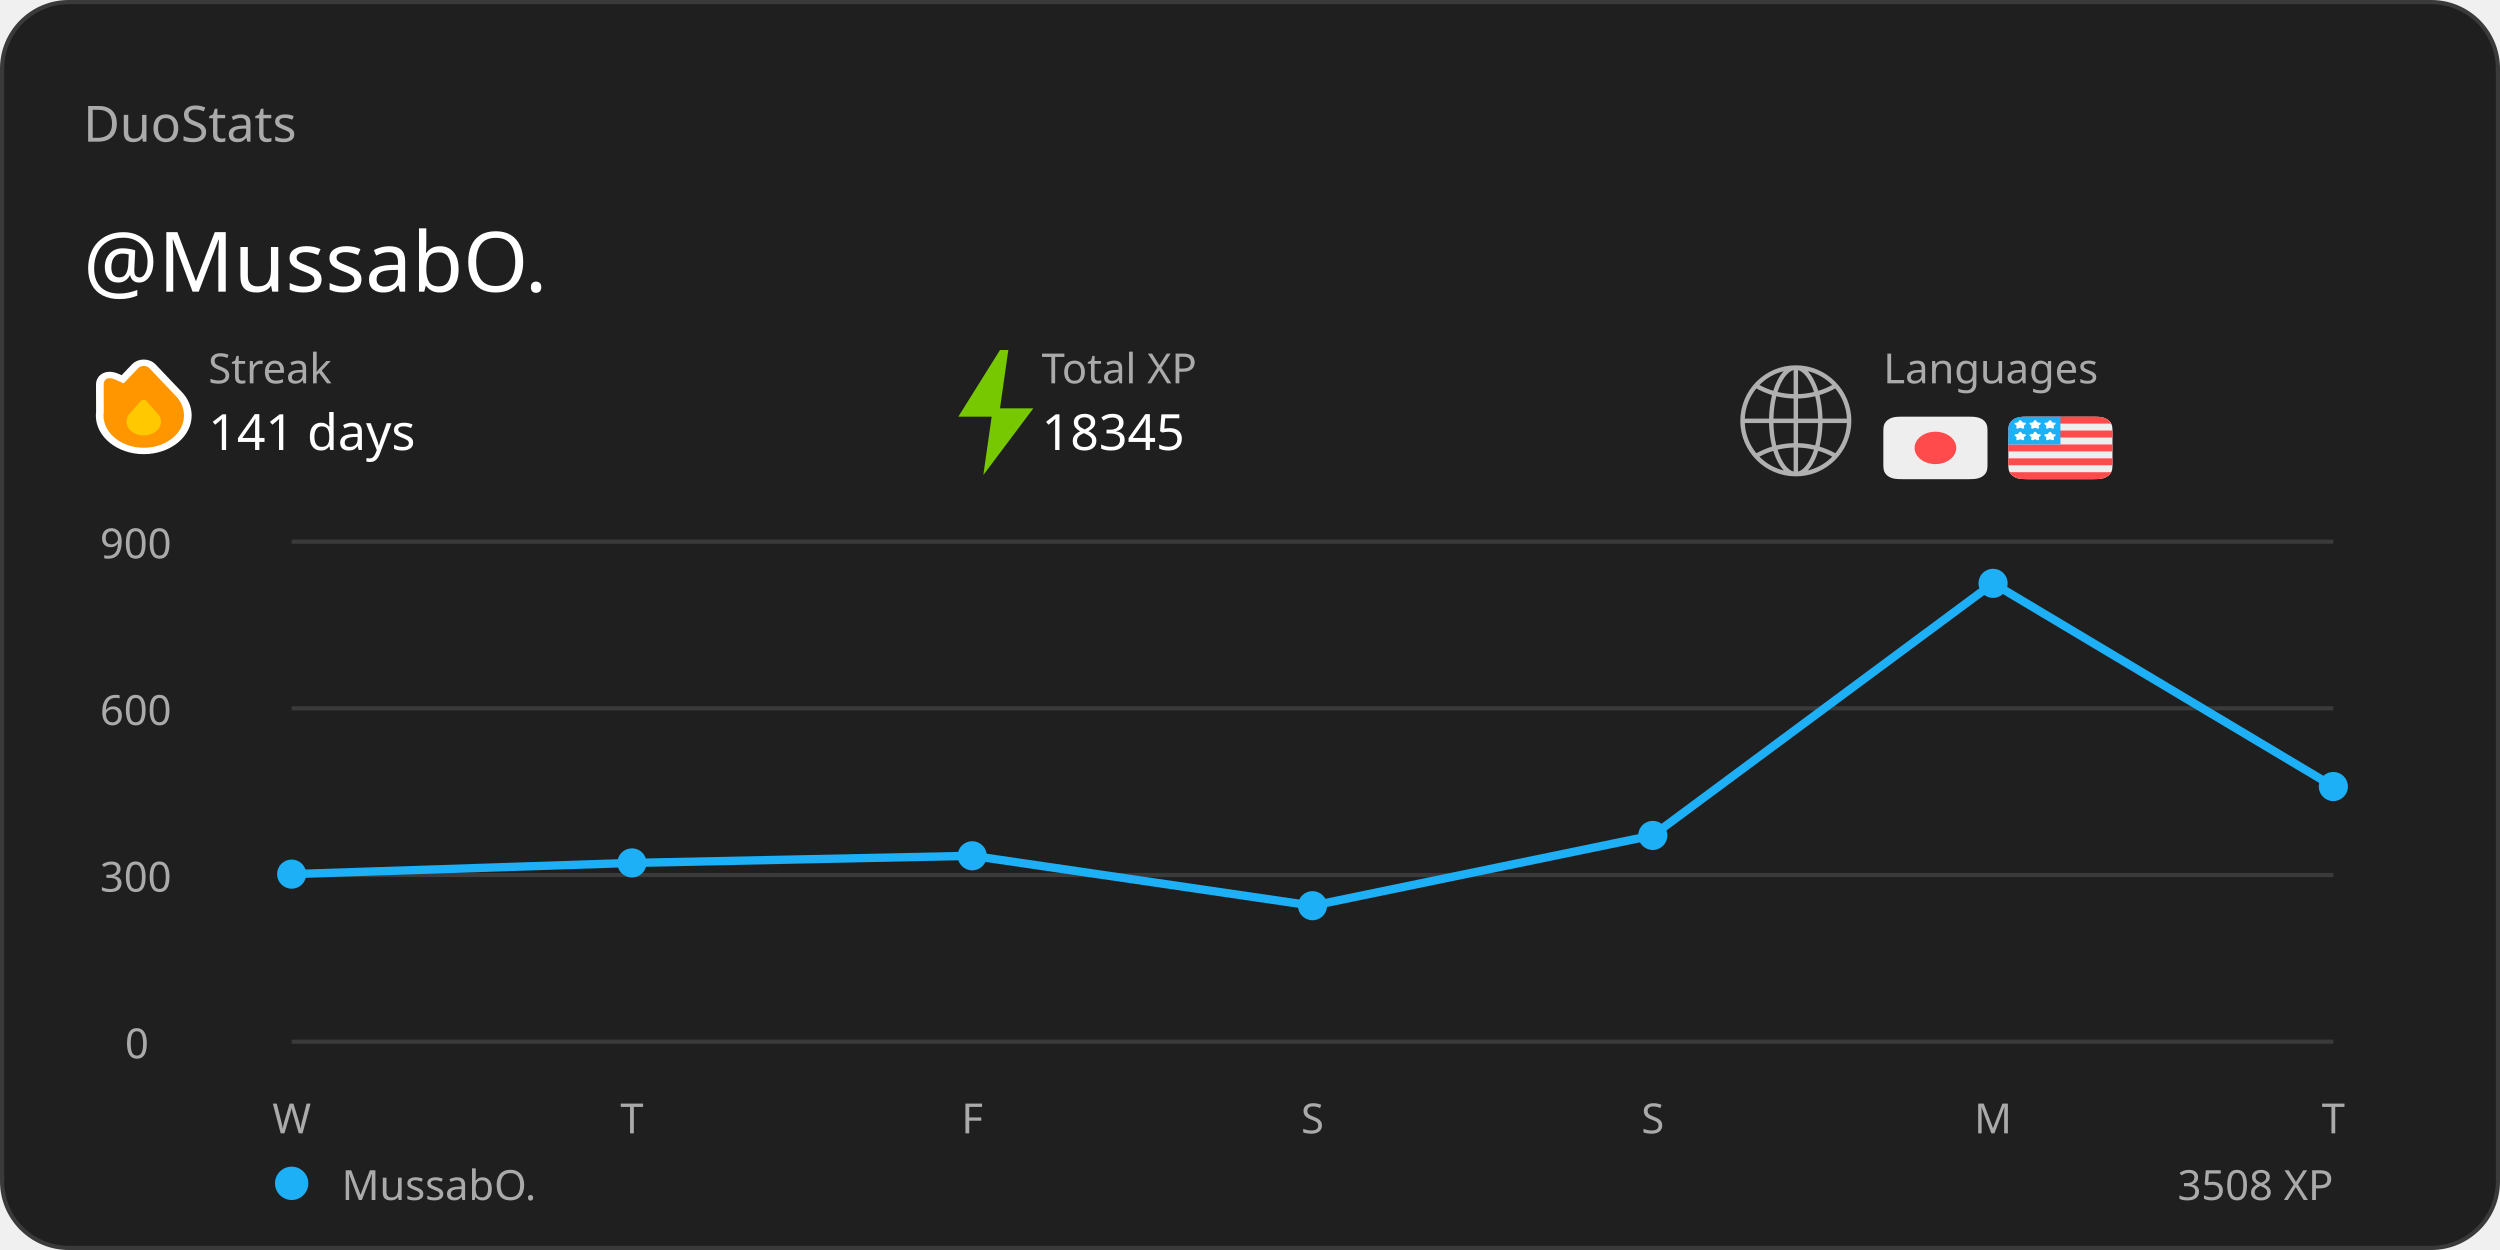
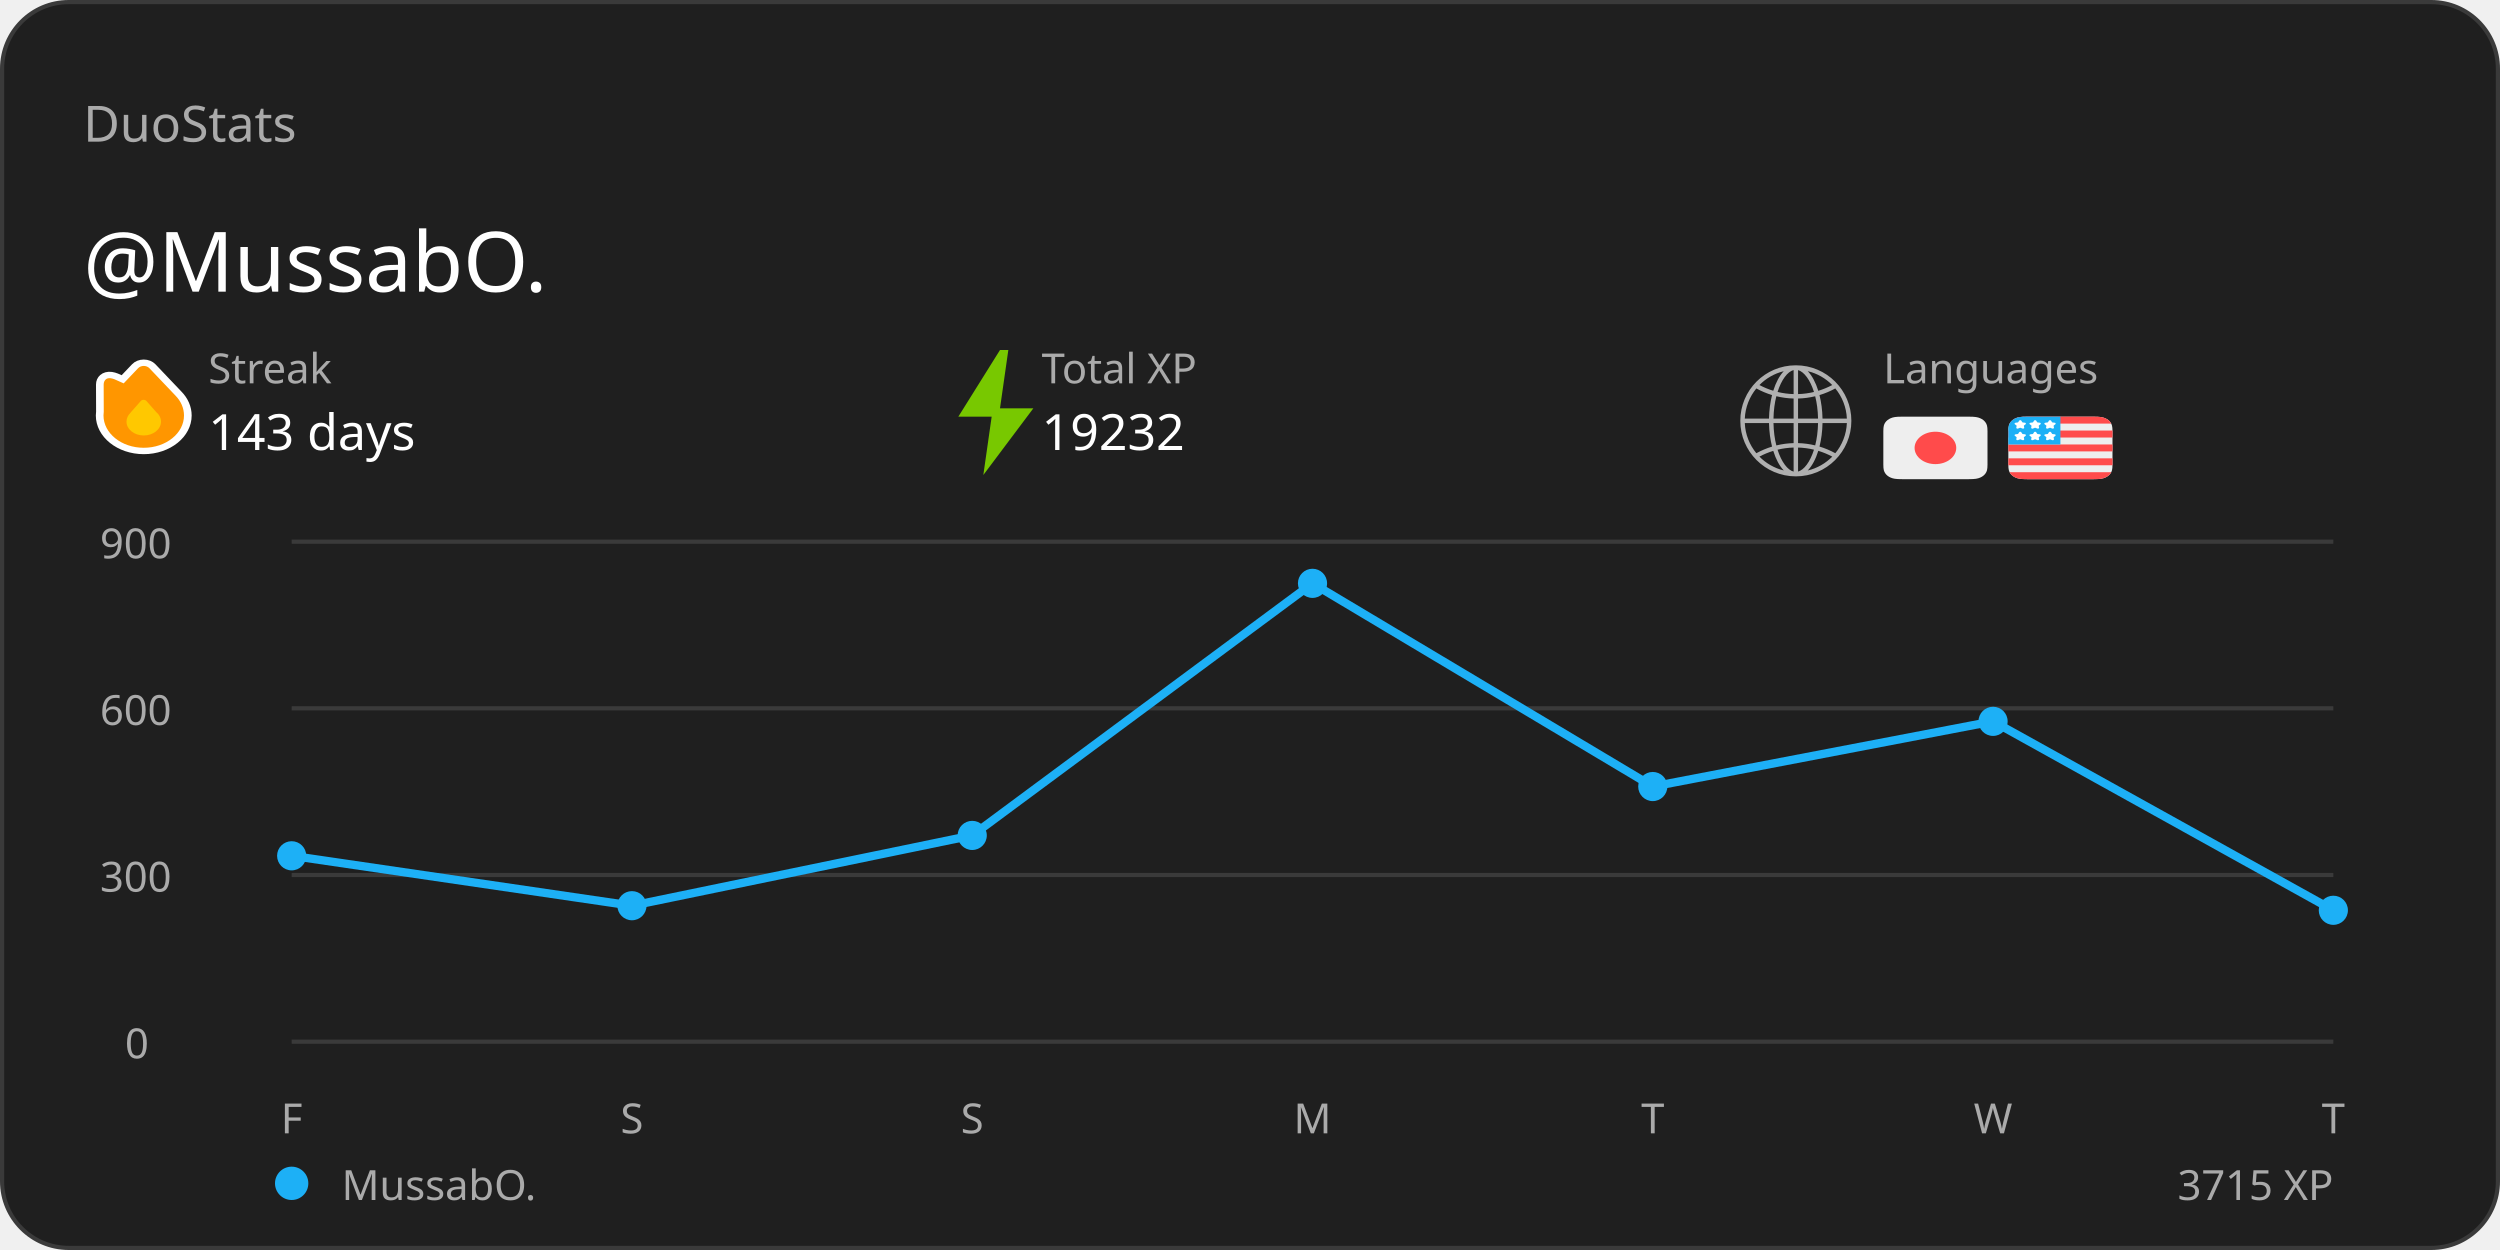
<svg xmlns="http://www.w3.org/2000/svg" width="600" height="300" viewBox="0 0 600 300">
  <rect x="0.5" y="0.5" width="599" height="299" rx="16" fill="#1F1F1F" stroke="#3A3A3A" />
  <text x="20" y="34" fill="#AAAAAA" font-size="12" font-family="DIN Round Pro, system-ui, sans-serif">DuoStats</text>
  <text x="20" y="70" fill="#FFFFFF" font-size="20" font-family="DIN Round Pro, system-ui, sans-serif">@MussabO.</text>
  <g transform="translate(23, 86) scale(0.92, 0.7666667)">
    <g id="Page-1" stroke="none" stroke-width="1" fill="none" fill-rule="evenodd">
      <g id="streak" transform="translate(1, 1)" fill-rule="nonzero">
        <g id="Group" fill="#FF9600" stroke="#FFFFFF" stroke-width="2">
          <path d="M0.068,15.675 L0.044,7.216 C0.039,5.334 1.25,3.942 3.056,4.246 C3.413,4.306 3.998,4.491 4.306,4.656 L5.997,5.561 L9.247,1.464 C9.793,0.776 10.622,0.376 11.5,0.376 C12.378,0.376 13.207,0.776 13.753,1.464 L20.523,10 C22.123,11.939 22.999,14.375 23,16.889 C23,23.034 17.843,28 11.5,28 C5.157,28 0,23.034 0,16.889 C0,16.481 0.023,16.076 0.068,15.675 Z" id="Path" />
        </g>
        <g id="Group" transform="translate(7, 11)" fill="#FFC800">
          <path d="M1.012,5.077 C1.026,5.04 1.046,5.005 1.069,4.973 L3.719,1.364 C3.893,1.127 4.17,0.987 4.464,0.987 C4.758,0.987 5.035,1.127 5.209,1.364 L7.732,4.8 C8.541,5.595 8.998,6.681 9,7.815 C9,10.208 6.985,12.148 4.5,12.148 C2.015,12.148 0,10.208 0,7.815 C0,6.776 0.38,5.823 1.012,5.077 L1.012,5.077 Z" id="Path" />
        </g>
      </g>
    </g>
  </g>
  <text x="50" y="92" fill="#AAAAAA" font-size="10" font-family="DIN Round Pro, system-ui, sans-serif">Streak</text>
-   <text x="50" y="108" fill="#FFFFFF" font-size="12" font-family="DIN Round Pro, system-ui, sans-serif">141 days</text>
+   <text x="50" y="108" fill="#FFFFFF" font-size="12" font-family="DIN Round Pro, system-ui, sans-serif">143 days</text>
  <path d="M240 84 230 100h8l-2 14 12-16h-8l2-14z" fill="#78C800" />
  <text x="250" y="92" fill="#AAAAAA" font-size="10" font-family="DIN Round Pro, system-ui, sans-serif">Total XP</text>
-   <text x="250" y="108" fill="#FFFFFF" font-size="12" font-family="DIN Round Pro, system-ui, sans-serif">18345</text>
+   <text x="250" y="108" fill="#FFFFFF" font-size="12" font-family="DIN Round Pro, system-ui, sans-serif">19232</text>
  <g transform="translate(415, 85) scale(1.0, 1.0)">
    <g id="SVGRepo_bgCarrier" stroke-width="0" />
    <g id="SVGRepo_tracerCarrier" stroke-linecap="round" stroke-linejoin="round" />
    <g id="SVGRepo_iconCarrier">
      <g id="icomoon-ignore"> </g>
      <path d="M16 2.672c-0.004 0-0.007 0-0.011 0-0.002 0-0.003 0-0.005 0-0.005 0-0.010 0.001-0.016 0.001-7.347 0.017-13.296 5.977-13.296 13.327 0 7.348 5.949 13.309 13.296 13.327 0.005 0 0.010 0.001 0.016 0.001 0.002 0 0.004 0 0.005 0 0.004 0 0.008 0 0.011 0 7.36 0 13.328-5.968 13.328-13.328s-5.968-13.328-13.328-13.328zM16.533 10.648c1.413-0.039 2.788-0.225 4.112-0.548 0.399 1.571 0.647 3.382 0.686 5.367h-4.798v-4.819zM16.533 9.582v-5.759c1.437 0.398 2.893 2.314 3.821 5.252-1.231 0.297-2.509 0.47-3.821 0.507zM15.467 3.81v5.772c-1.323-0.037-2.611-0.213-3.852-0.515 0.936-2.956 2.405-4.879 3.852-5.256zM15.467 10.647v4.82h-4.831c0.039-1.988 0.287-3.801 0.687-5.373 1.334 0.326 2.72 0.515 4.144 0.553zM9.563 15.467h-5.811c0.118-2.741 1.139-5.252 2.773-7.241 1.187 0.654 2.446 1.189 3.766 1.589-0.431 1.7-0.689 3.617-0.728 5.652zM9.563 16.533c0.039 2.034 0.297 3.951 0.728 5.651-1.319 0.401-2.579 0.936-3.766 1.59-1.635-1.989-2.656-4.5-2.773-7.241h5.811zM10.636 16.533h4.831v4.814c-1.424 0.038-2.81 0.228-4.145 0.555-0.399-1.571-0.647-3.383-0.686-5.369zM15.467 22.412v5.778c-1.448-0.378-2.919-2.303-3.854-5.263 1.241-0.302 2.53-0.478 3.854-0.515zM16.533 28.178v-5.765c1.313 0.038 2.591 0.211 3.822 0.508-0.928 2.941-2.384 4.86-3.822 5.257zM16.533 21.347v-4.814h4.798c-0.039 1.983-0.286 3.791-0.684 5.361-1.325-0.323-2.7-0.51-4.113-0.548zM22.404 16.533h5.845c-0.118 2.741-1.138 5.251-2.773 7.24-1.197-0.658-2.467-1.197-3.797-1.599 0.43-1.698 0.687-3.611 0.726-5.64zM22.404 15.467c-0.039-2.033-0.297-3.946-0.727-5.646 1.33-0.402 2.599-0.94 3.795-1.598 1.636 1.989 2.658 4.501 2.776 7.244h-5.845zM24.738 7.409c-1.061 0.564-2.18 1.031-3.35 1.385-0.623-2.005-1.498-3.642-2.533-4.717 2.27 0.545 4.297 1.719 5.883 3.332zM13.103 4.087c-1.029 1.073-1.9 2.702-2.521 4.697-1.158-0.353-2.268-0.815-3.319-1.375 1.575-1.602 3.587-2.774 5.84-3.322zM7.259 24.587c1.052-0.561 2.163-1.024 3.322-1.377 0.621 1.997 1.492 3.629 2.522 4.702-2.255-0.549-4.268-1.721-5.844-3.326zM18.855 27.922c1.036-1.075 1.911-2.712 2.535-4.721 1.17 0.355 2.29 0.82 3.351 1.387-1.586 1.614-3.614 2.791-5.886 3.334z" fill="#b0b0b0"> </path>
    </g>
  </g>
  <text x="452" y="92" fill="#AAAAAA" font-size="10" font-family="DIN Round Pro, system-ui, sans-serif">Languages</text>
  <g transform="translate(452, 100) scale(0.3571429, 0.2777778)">
    <g clip-path="url(#clip0_129_1008)">
      <path fill-rule="evenodd" clip-rule="evenodd" d="M12.563 0H57.437C61.805 0 63.389 0.455 64.987 1.309C66.584 2.163 67.837 3.416 68.691 5.013C69.545 6.61 70 8.195 70 12.563V41.437C70 45.805 69.545 47.389 68.691 48.986C67.837 50.584 66.584 51.837 64.987 52.691C63.389 53.545 61.805 54 57.437 54H12.563C8.195 54 6.61 53.545 5.013 52.691C3.416 51.837 2.163 50.584 1.309 48.986C0.455 47.389 0 45.805 0 41.437V12.563C0 8.195 0.455 6.61 1.309 5.013C2.163 3.416 3.416 2.163 5.013 1.309C6.61 0.455 8.195 0 12.563 0Z" fill="#EEEEEE" />
      <path d="M35 41C42.732 41 49 34.732 49 27C49 19.268 42.732 13 35 13C27.268 13 21 19.268 21 27C21 34.732 27.268 41 35 41Z" fill="#FF4B4B" />
    </g>
    <defs>
      <clipPath id="clip0_129_1008">
        <rect width="70" height="54" fill="white" />
      </clipPath>
    </defs>
  </g>
  <g transform="translate(482, 100) scale(0.3571429, 0.2777778)">
    <g clip-path="url(#clip0_129_593)">
      <path fill-rule="evenodd" clip-rule="evenodd" d="M12.563 0H57.437C61.805 0 63.389 0.455 64.987 1.309C66.584 2.163 67.837 3.416 68.691 5.013C69.545 6.61 70 8.195 70 12.563V41.437C70 45.805 69.545 47.389 68.691 48.986C67.837 50.584 66.584 51.837 64.987 52.691C63.389 53.545 61.805 54 57.437 54H12.563C8.195 54 6.61 53.545 5.013 52.691C3.416 51.837 2.163 50.584 1.309 48.986C0.455 47.389 0 45.805 0 41.437V12.563C0 8.195 0.455 6.61 1.309 5.013C2.163 3.416 3.416 2.163 5.013 1.309C6.61 0.455 8.195 0 12.563 0Z" fill="#EEEEEE" />
      <path fill-rule="evenodd" clip-rule="evenodd" d="M12.563 0H57.437C61.805 0 63.389 0.455 64.987 1.309C66.584 2.163 67.837 3.416 68.691 5.013C68.863 5.335 69.019 5.656 69.158 6H0.842C0.981 5.656 1.137 5.335 1.309 5.013C2.163 3.416 3.416 2.163 5.013 1.309C6.61 0.455 8.195 0 12.563 0Z" fill="#FF4B4B" />
      <path fill-rule="evenodd" clip-rule="evenodd" d="M69.997 12C69.999 12.182 70 12.37 70 12.563V18H0V12.563C0 12.37 0.001 12.182 0.003 12H69.997Z" fill="#FF4B4B" />
      <path fill-rule="evenodd" clip-rule="evenodd" d="M70 24V30H0V24H70Z" fill="#FF4B4B" />
      <path fill-rule="evenodd" clip-rule="evenodd" d="M70 41.437C70 41.63 69.999 41.818 69.997 42H0.003C0.001 41.818 0 41.63 0 41.437V36H70V41.437Z" fill="#FF4B4B" />
      <path fill-rule="evenodd" clip-rule="evenodd" d="M69.158 48C69.019 48.344 68.863 48.665 68.691 48.986C67.837 50.584 66.584 51.837 64.987 52.691C63.389 53.545 61.805 54 57.437 54H12.563C8.195 54 6.61 53.545 5.013 52.691C3.416 51.837 2.163 50.584 1.309 48.986C1.137 48.665 0.981 48.344 0.842 48H69.158Z" fill="#FF4B4B" />
      <path fill-rule="evenodd" clip-rule="evenodd" d="M12.563 0H35V24H0V12.563C0 8.195 0.455 6.61 1.309 5.013C2.163 3.416 3.416 2.163 5.013 1.309C6.61 0.455 8.195 0 12.563 0Z" fill="#1CB0F6" />
      <path d="M27.806 9.602L26.531 10.273C26.13 10.483 25.635 10.329 25.424 9.929C25.341 9.769 25.312 9.586 25.342 9.409L25.586 7.988C25.609 7.853 25.564 7.715 25.466 7.62L24.434 6.614C24.11 6.298 24.103 5.779 24.419 5.455C24.545 5.326 24.71 5.242 24.888 5.216L26.314 5.009C26.45 4.989 26.567 4.904 26.628 4.781L27.266 3.489C27.466 3.083 27.957 2.916 28.363 3.117C28.525 3.196 28.655 3.327 28.735 3.489L29.373 4.781C29.434 4.904 29.551 4.989 29.687 5.009L31.113 5.216C31.561 5.281 31.871 5.697 31.806 6.145C31.78 6.323 31.696 6.488 31.567 6.614L30.535 7.62C30.437 7.715 30.392 7.853 30.415 7.988L30.659 9.409C30.735 9.855 30.436 10.278 29.99 10.355C29.812 10.385 29.629 10.356 29.47 10.273L28.194 9.602C28.073 9.538 27.928 9.538 27.806 9.602Z" fill="white" />
      <path d="M27.806 19.602L26.531 20.273C26.13 20.483 25.635 20.329 25.424 19.929C25.341 19.769 25.312 19.587 25.342 19.409L25.586 17.988C25.609 17.853 25.564 17.715 25.466 17.62L24.434 16.614C24.11 16.298 24.103 15.779 24.419 15.455C24.545 15.326 24.71 15.242 24.888 15.216L26.314 15.009C26.45 14.989 26.567 14.904 26.628 14.781L27.266 13.489C27.466 13.083 27.957 12.916 28.363 13.117C28.525 13.196 28.655 13.327 28.735 13.489L29.373 14.781C29.434 14.904 29.551 14.989 29.687 15.009L31.113 15.216C31.561 15.281 31.871 15.697 31.806 16.145C31.78 16.323 31.696 16.488 31.567 16.614L30.535 17.62C30.437 17.715 30.392 17.853 30.415 17.988L30.659 19.409C30.735 19.855 30.436 20.278 29.99 20.355C29.812 20.385 29.629 20.356 29.47 20.273L28.194 19.602C28.073 19.538 27.928 19.538 27.806 19.602Z" fill="white" />
      <path d="M17.806 9.602L16.531 10.273C16.13 10.483 15.635 10.329 15.425 9.929C15.341 9.769 15.312 9.586 15.342 9.409L15.586 7.988C15.609 7.853 15.564 7.715 15.466 7.62L14.434 6.614C14.11 6.298 14.103 5.779 14.419 5.455C14.545 5.326 14.71 5.242 14.888 5.216L16.314 5.009C16.45 4.989 16.567 4.904 16.628 4.781L17.266 3.489C17.466 3.083 17.957 2.916 18.363 3.117C18.525 3.196 18.655 3.327 18.735 3.489L19.373 4.781C19.434 4.904 19.551 4.989 19.687 5.009L21.113 5.216C21.561 5.281 21.871 5.697 21.806 6.145C21.78 6.323 21.696 6.488 21.567 6.614L20.535 7.62C20.437 7.715 20.392 7.853 20.415 7.988L20.659 9.409C20.735 9.855 20.436 10.278 19.99 10.355C19.812 10.385 19.629 10.356 19.47 10.273L18.194 9.602C18.073 9.538 17.928 9.538 17.806 9.602Z" fill="white" />
      <path d="M17.806 19.602L16.531 20.273C16.13 20.483 15.635 20.329 15.425 19.929C15.341 19.769 15.312 19.587 15.342 19.409L15.586 17.988C15.609 17.853 15.564 17.715 15.466 17.62L14.434 16.614C14.11 16.298 14.103 15.779 14.419 15.455C14.545 15.326 14.71 15.242 14.888 15.216L16.314 15.009C16.45 14.989 16.567 14.904 16.628 14.781L17.266 13.489C17.466 13.083 17.957 12.916 18.363 13.117C18.525 13.196 18.655 13.327 18.735 13.489L19.373 14.781C19.434 14.904 19.551 14.989 19.687 15.009L21.113 15.216C21.561 15.281 21.871 15.697 21.806 16.145C21.78 16.323 21.696 16.488 21.567 16.614L20.535 17.62C20.437 17.715 20.392 17.853 20.415 17.988L20.659 19.409C20.735 19.855 20.436 20.278 19.99 20.355C19.812 20.385 19.629 20.356 19.47 20.273L18.194 19.602C18.073 19.538 17.928 19.538 17.806 19.602Z" fill="white" />
      <path d="M7.807 9.602L6.531 10.273C6.13 10.483 5.635 10.329 5.424 9.929C5.341 9.769 5.312 9.586 5.342 9.409L5.586 7.988C5.609 7.853 5.564 7.715 5.466 7.62L4.434 6.614C4.11 6.298 4.103 5.779 4.419 5.455C4.545 5.326 4.71 5.242 4.888 5.216L6.314 5.009C6.45 4.989 6.567 4.904 6.628 4.781L7.266 3.489C7.466 3.083 7.957 2.916 8.363 3.117C8.525 3.196 8.655 3.327 8.735 3.489L9.373 4.781C9.434 4.904 9.551 4.989 9.687 5.009L11.113 5.216C11.561 5.281 11.871 5.697 11.806 6.145C11.78 6.323 11.696 6.488 11.567 6.614L10.535 7.62C10.437 7.715 10.392 7.853 10.415 7.988L10.659 9.409C10.735 9.855 10.436 10.278 9.99 10.355C9.812 10.385 9.629 10.356 9.47 10.273L8.194 9.602C8.073 9.538 7.928 9.538 7.807 9.602Z" fill="white" />
      <path d="M7.807 19.602L6.531 20.273C6.13 20.483 5.635 20.329 5.424 19.929C5.341 19.769 5.312 19.587 5.342 19.409L5.586 17.988C5.609 17.853 5.564 17.715 5.466 17.62L4.434 16.614C4.11 16.298 4.103 15.779 4.419 15.455C4.545 15.326 4.71 15.242 4.888 15.216L6.314 15.009C6.45 14.989 6.567 14.904 6.628 14.781L7.266 13.489C7.466 13.083 7.957 12.916 8.363 13.117C8.525 13.196 8.655 13.327 8.735 13.489L9.373 14.781C9.434 14.904 9.551 14.989 9.687 15.009L11.113 15.216C11.561 15.281 11.871 15.697 11.806 16.145C11.78 16.323 11.696 16.488 11.567 16.614L10.535 17.62C10.437 17.715 10.392 17.853 10.415 17.988L10.659 19.409C10.735 19.855 10.436 20.278 9.99 20.355C9.812 20.385 9.629 20.356 9.47 20.273L8.194 19.602C8.073 19.538 7.928 19.538 7.807 19.602Z" fill="white" />
    </g>
    <defs>
      <clipPath id="clip0_129_593">
        <rect width="70" height="54" fill="white" />
      </clipPath>
    </defs>
  </g>
  <g stroke="#3A3A3A" stroke-width="1">
    <line x1="70" y1="250" x2="560" y2="250" />
    <line x1="70" y1="210" x2="560" y2="210" />
    <line x1="70" y1="170" x2="560" y2="170" />
    <line x1="70" y1="130" x2="560" y2="130" />
  </g>
  <g fill="#AAAAAA" font-size="10" font-family="DIN Round Pro, system-ui, sans-serif">
    <text x="30" y="254">0</text>
    <text x="24" y="214">300</text>
    <text x="24" y="174">600</text>
    <text x="24" y="134">900</text>
  </g>
-   <polyline points="70.0,209.789 151.667,207.1 233.333,205.389 315.0,217.367 396.667,200.5 478.333,140.0 560.0,188.767" fill="none" stroke="#1DB0F6" stroke-width="2" stroke-linecap="round" stroke-linejoin="round" />
-   <circle cx="70.0" cy="209.789" r="3.5" fill="#1DB0F6" />
-   <circle cx="151.667" cy="207.1" r="3.5" fill="#1DB0F6" />
-   <circle cx="233.333" cy="205.389" r="3.5" fill="#1DB0F6" />
-   <circle cx="315.0" cy="217.367" r="3.5" fill="#1DB0F6" />
-   <circle cx="396.667" cy="200.5" r="3.5" fill="#1DB0F6" />
-   <circle cx="478.333" cy="140.0" r="3.5" fill="#1DB0F6" />
-   <circle cx="560.0" cy="188.767" r="3.5" fill="#1DB0F6" />
-   <text x="70.0" y="272" fill="#AAAAAA" font-size="10" text-anchor="middle" font-family="DIN Round Pro, system-ui, sans-serif">W</text>
-   <text x="151.667" y="272" fill="#AAAAAA" font-size="10" text-anchor="middle" font-family="DIN Round Pro, system-ui, sans-serif">T</text>
-   <text x="233.333" y="272" fill="#AAAAAA" font-size="10" text-anchor="middle" font-family="DIN Round Pro, system-ui, sans-serif">F</text>
-   <text x="315.0" y="272" fill="#AAAAAA" font-size="10" text-anchor="middle" font-family="DIN Round Pro, system-ui, sans-serif">S</text>
-   <text x="396.667" y="272" fill="#AAAAAA" font-size="10" text-anchor="middle" font-family="DIN Round Pro, system-ui, sans-serif">S</text>
-   <text x="478.333" y="272" fill="#AAAAAA" font-size="10" text-anchor="middle" font-family="DIN Round Pro, system-ui, sans-serif">M</text>
+   <polyline points="70.0,205.389 151.667,217.367 233.333,200.5 315.0,140.0 396.667,188.767 478.333,173.122 560.0,218.467" fill="none" stroke="#1DB0F6" stroke-width="2" stroke-linecap="round" stroke-linejoin="round" />
+   <circle cx="70.0" cy="205.389" r="3.5" fill="#1DB0F6" />
+   <circle cx="151.667" cy="217.367" r="3.5" fill="#1DB0F6" />
+   <circle cx="233.333" cy="200.5" r="3.5" fill="#1DB0F6" />
+   <circle cx="315.0" cy="140.0" r="3.5" fill="#1DB0F6" />
+   <circle cx="396.667" cy="188.767" r="3.5" fill="#1DB0F6" />
+   <circle cx="478.333" cy="173.122" r="3.5" fill="#1DB0F6" />
+   <circle cx="560.0" cy="218.467" r="3.5" fill="#1DB0F6" />
+   <text x="70.0" y="272" fill="#AAAAAA" font-size="10" text-anchor="middle" font-family="DIN Round Pro, system-ui, sans-serif">F</text>
+   <text x="151.667" y="272" fill="#AAAAAA" font-size="10" text-anchor="middle" font-family="DIN Round Pro, system-ui, sans-serif">S</text>
+   <text x="233.333" y="272" fill="#AAAAAA" font-size="10" text-anchor="middle" font-family="DIN Round Pro, system-ui, sans-serif">S</text>
+   <text x="315.0" y="272" fill="#AAAAAA" font-size="10" text-anchor="middle" font-family="DIN Round Pro, system-ui, sans-serif">M</text>
+   <text x="396.667" y="272" fill="#AAAAAA" font-size="10" text-anchor="middle" font-family="DIN Round Pro, system-ui, sans-serif">T</text>
+   <text x="478.333" y="272" fill="#AAAAAA" font-size="10" text-anchor="middle" font-family="DIN Round Pro, system-ui, sans-serif">W</text>
  <text x="560.0" y="272" fill="#AAAAAA" font-size="10" text-anchor="middle" font-family="DIN Round Pro, system-ui, sans-serif">T</text>
  <circle cx="70" cy="284" r="4" fill="#1DB0F6" />
  <text x="82" y="288" fill="#AAAAAA" font-size="10" font-family="DIN Round Pro, system-ui, sans-serif">MussabO.</text>
-   <text x="560" y="288" fill="#AAAAAA" font-size="10" text-anchor="end" font-family="DIN Round Pro, system-ui, sans-serif">3508 XP</text>
+   <text x="560" y="288" fill="#AAAAAA" font-size="10" text-anchor="end" font-family="DIN Round Pro, system-ui, sans-serif">3715 XP</text>
</svg>
